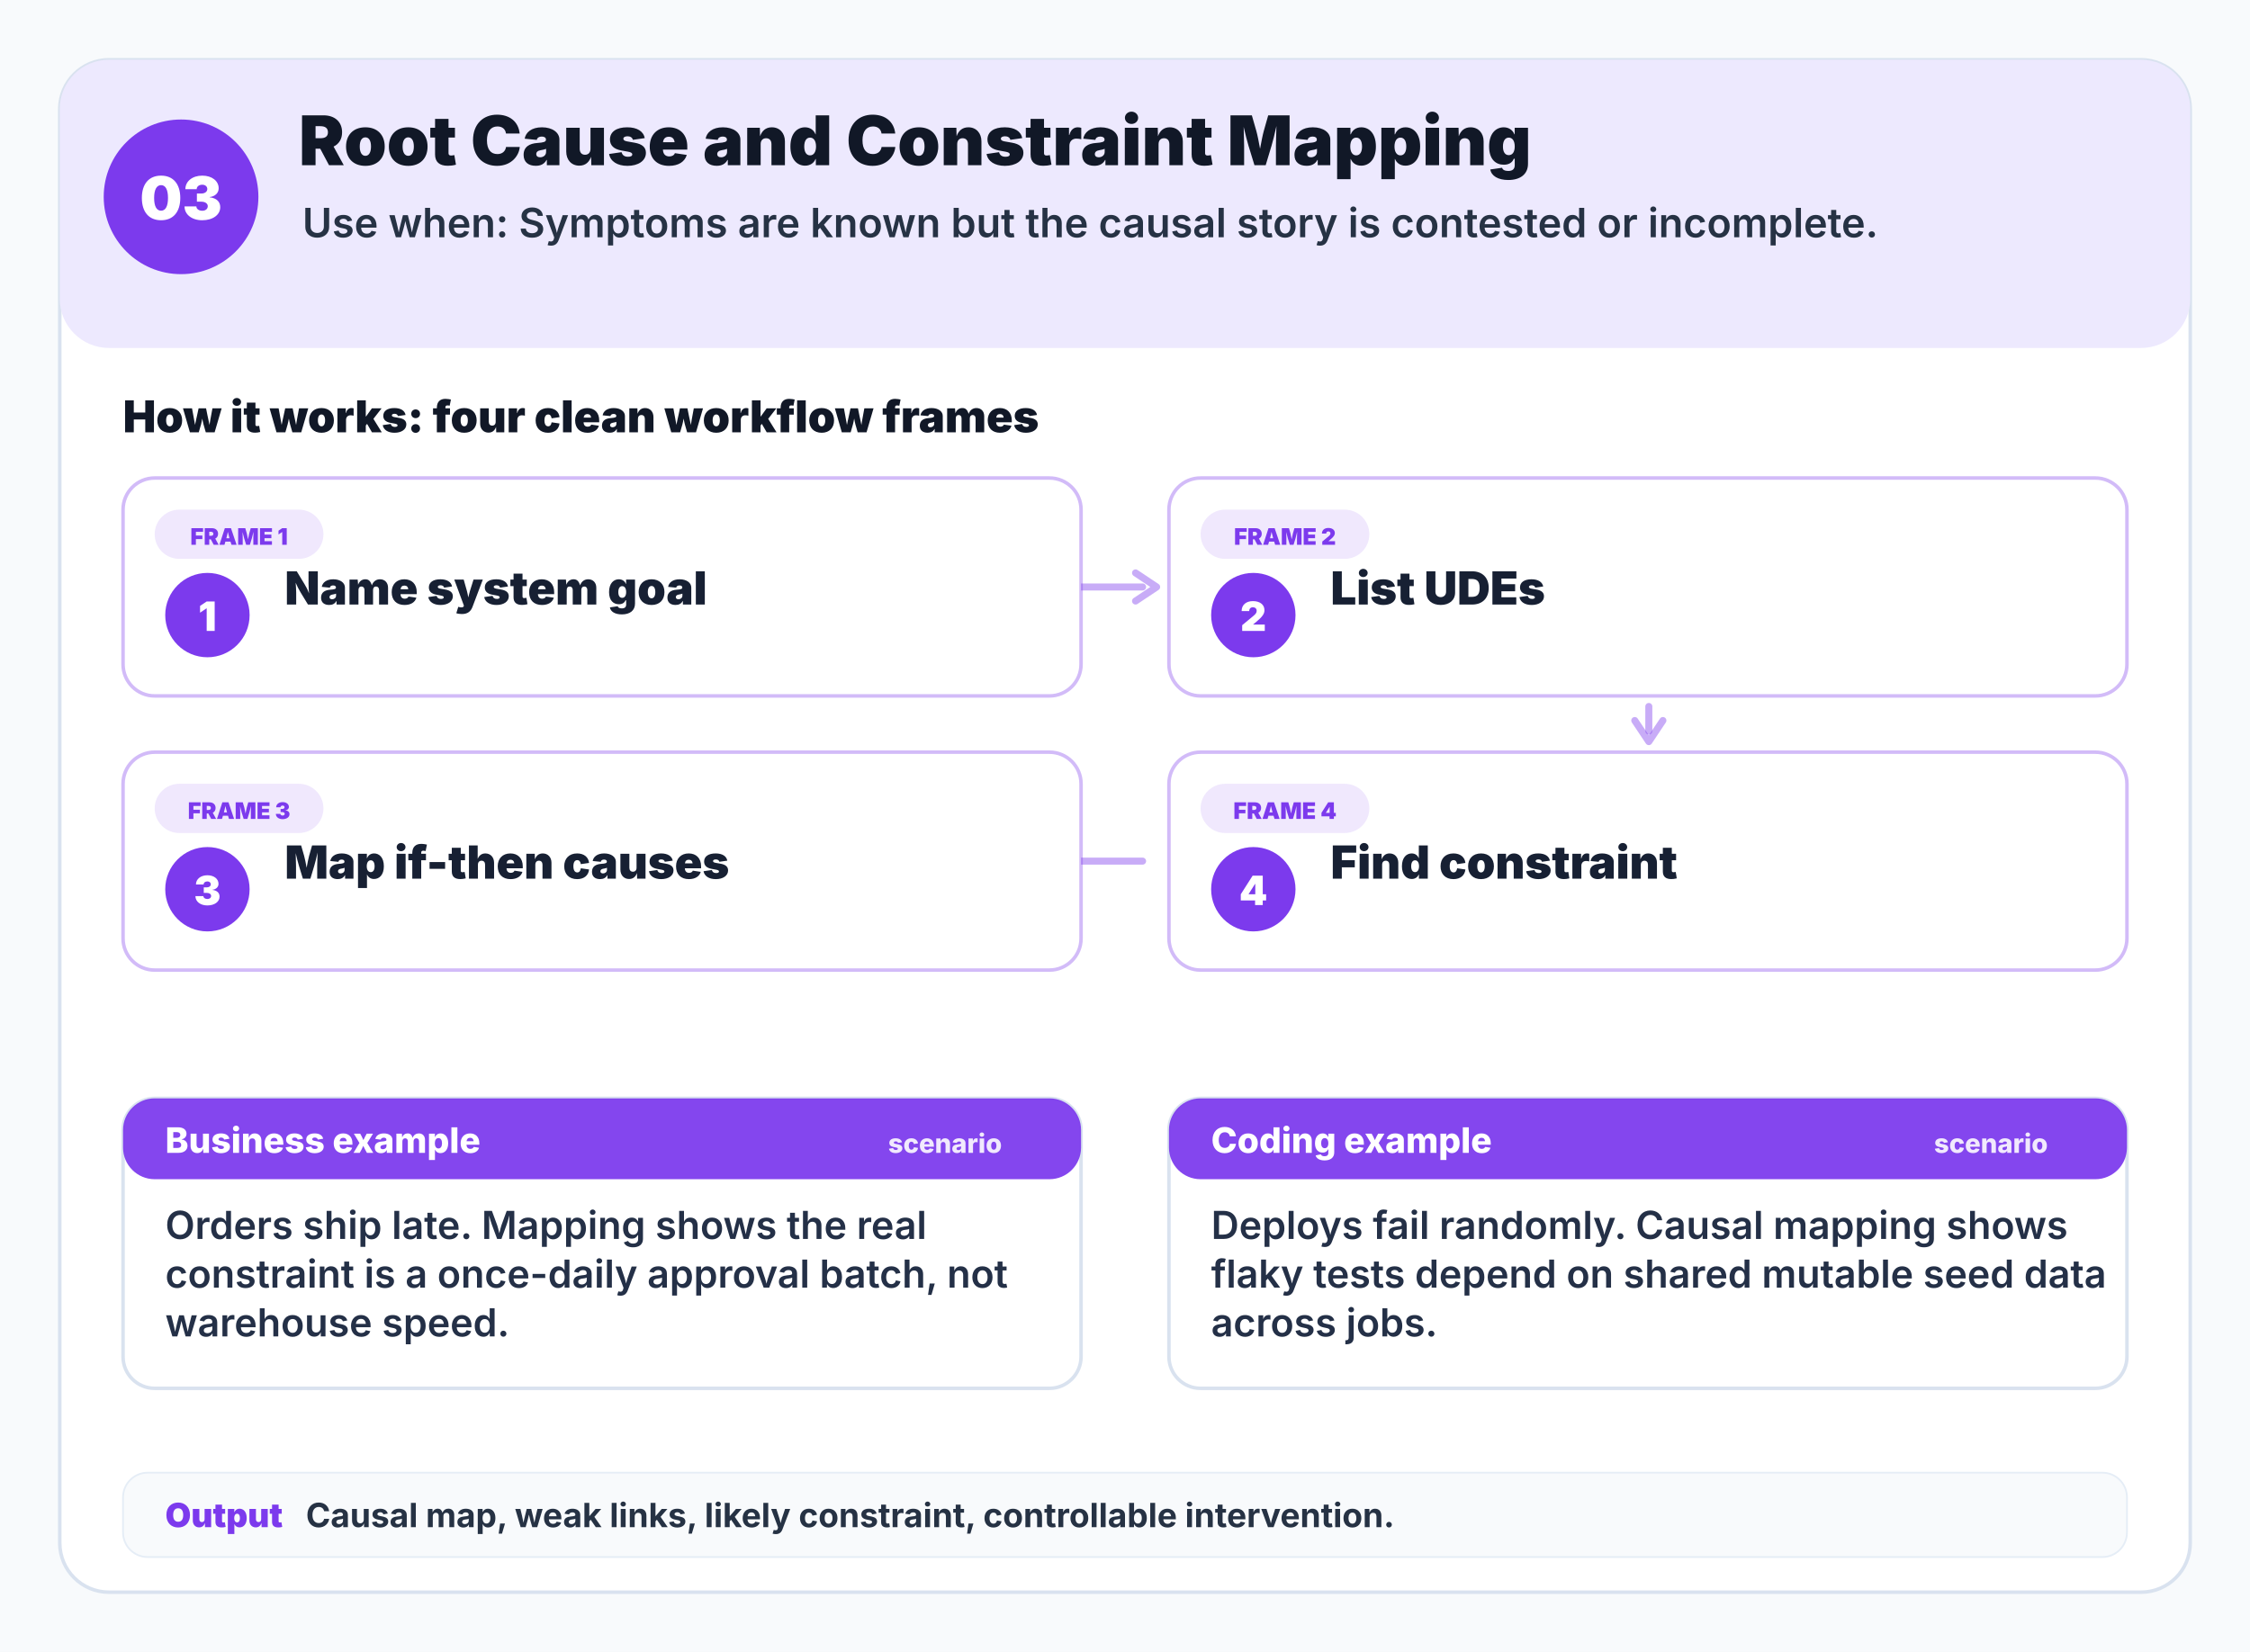
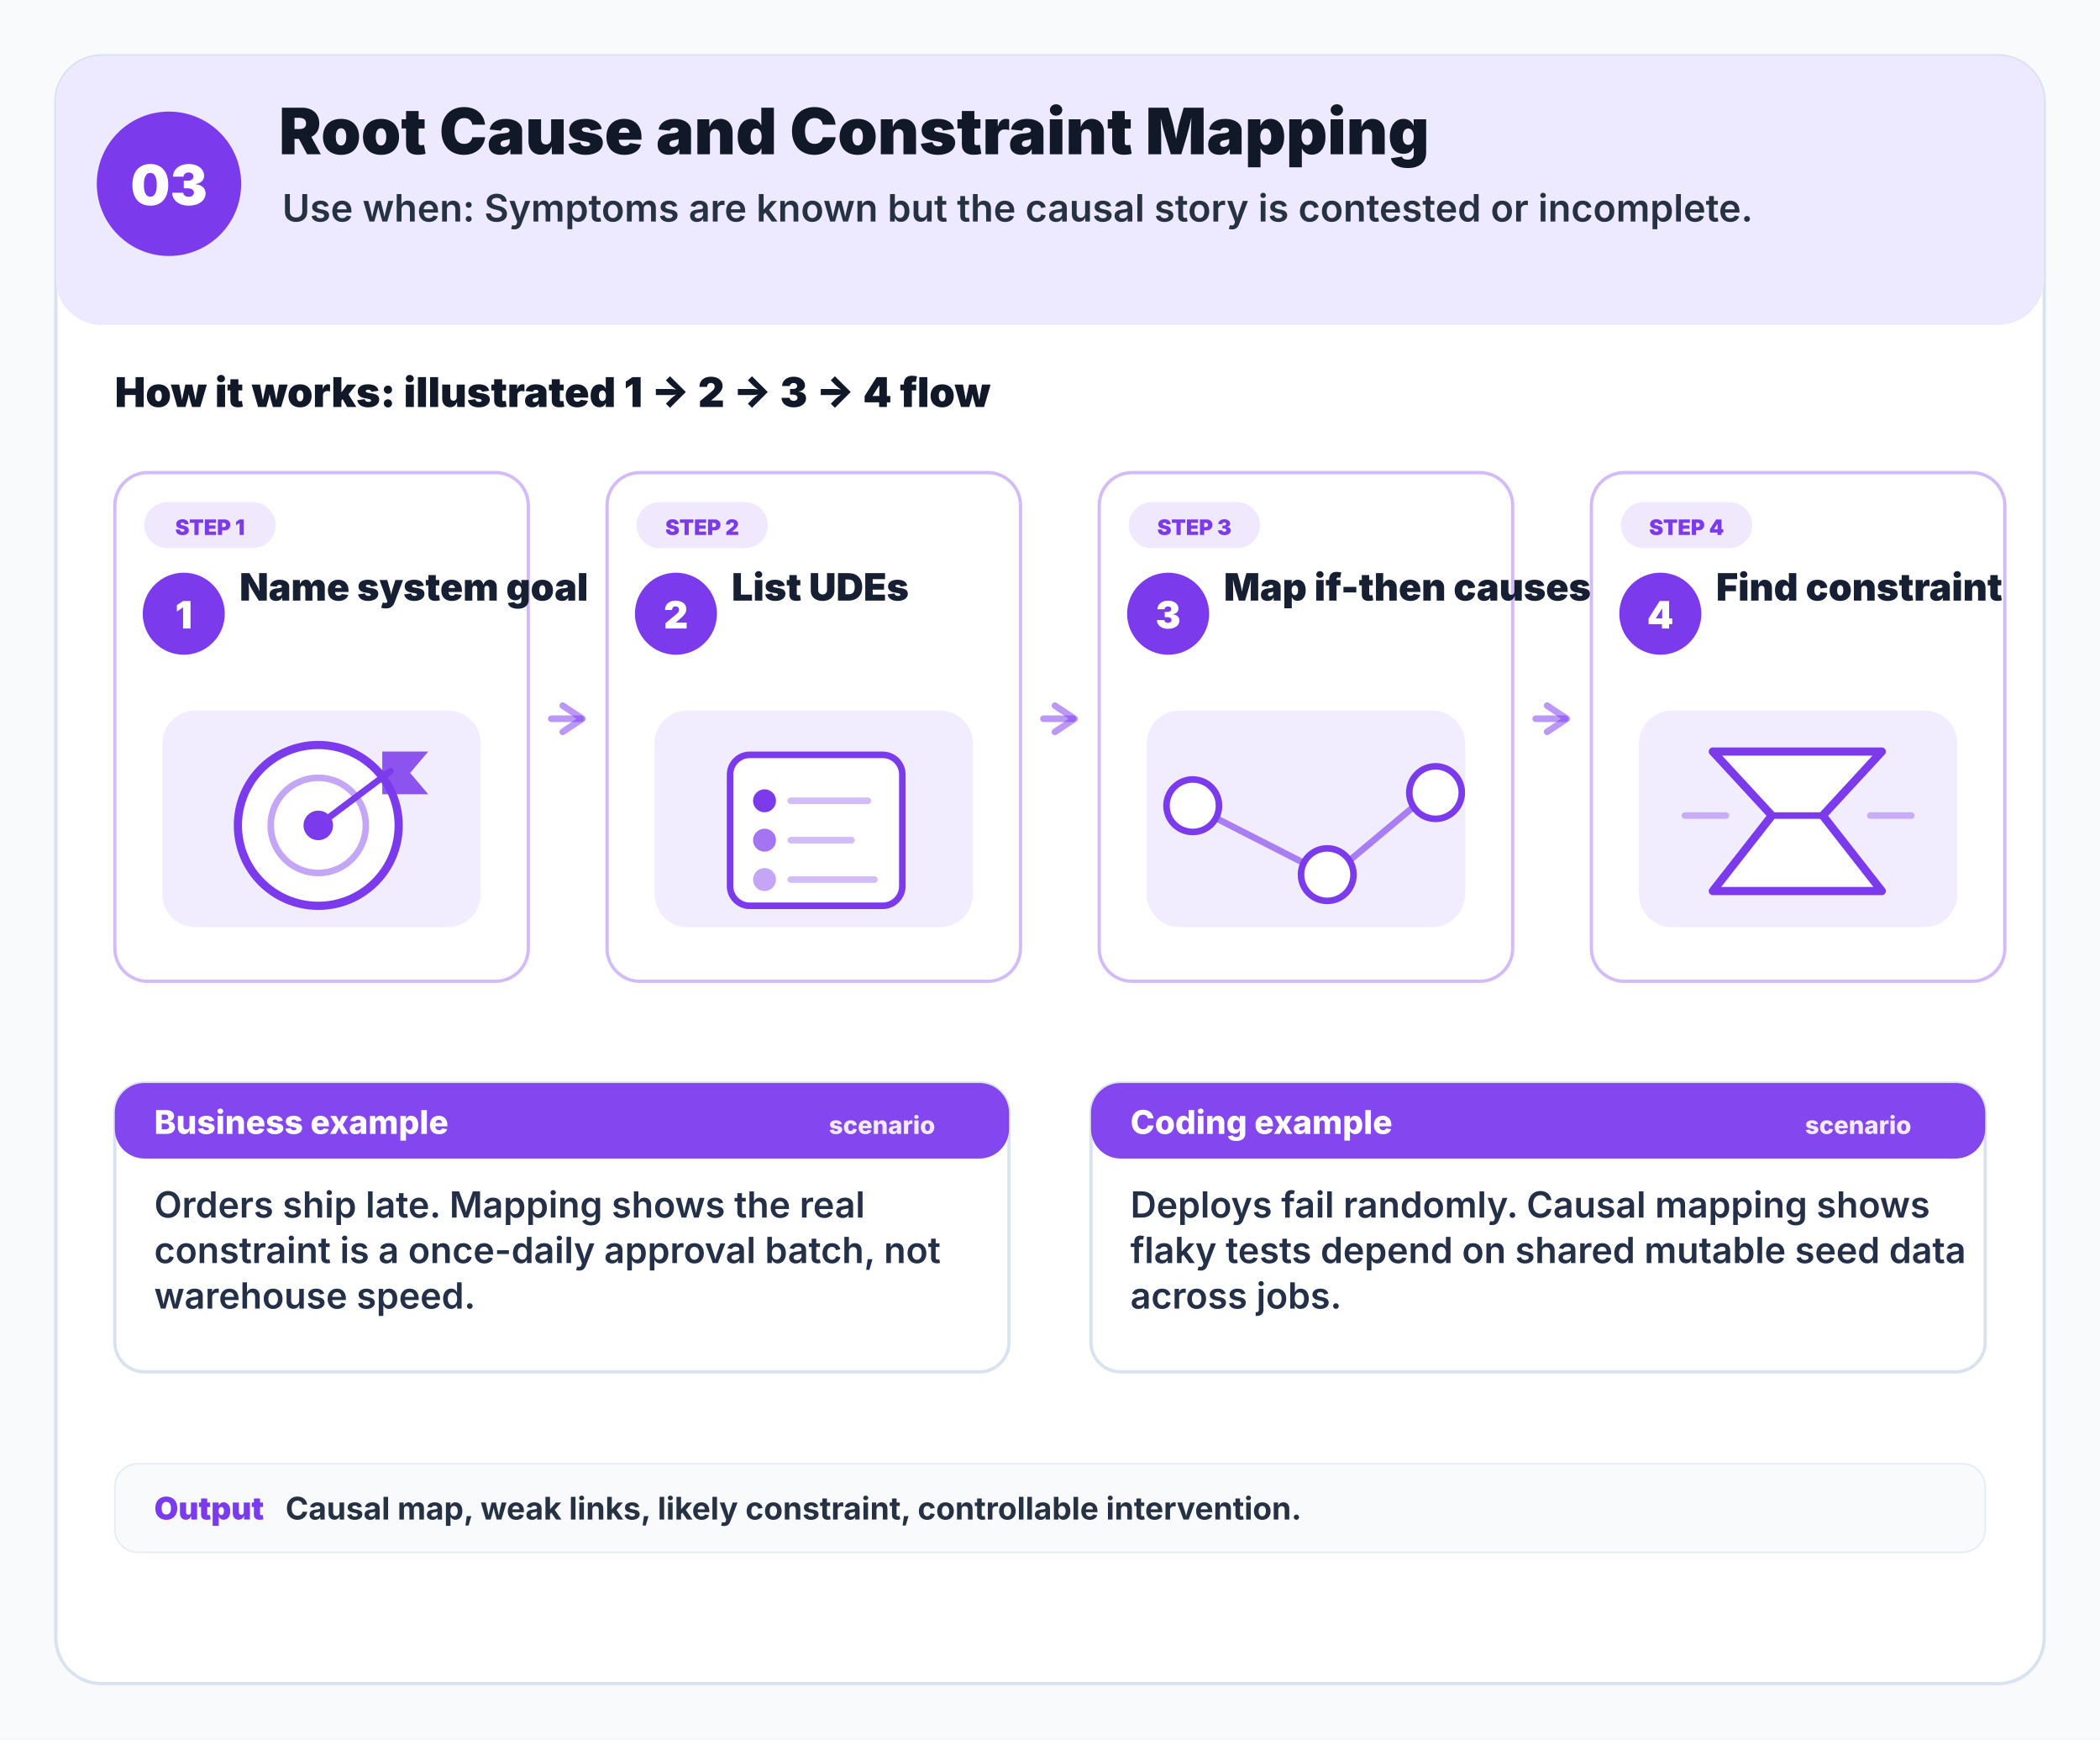
- <svg xmlns="http://www.w3.org/2000/svg" width="1280" height="940" viewBox="0 0 1280 940" role="img" aria-labelledby="title desc">
+ <svg xmlns="http://www.w3.org/2000/svg" width="1280" height="1060" viewBox="0 0 1280 1060" role="img" aria-labelledby="title desc">
  <style>
-     .frame-card .frame-bg { transition: stroke-width 160ms ease, filter 160ms ease, transform 160ms ease; }
+     .frame-card .frame-bg { transition: stroke-width 160ms ease, filter 160ms ease; }
    .frame-card:hover .frame-bg { stroke-width: 4; filter: url(#softShadow); }
    @media (prefers-reduced-motion: reduce) {
      .frame-card .frame-bg { transition: none; }
    }
  </style>
  <defs>
    <filter id="softShadow" x="-8%" y="-18%" width="116%" height="140%">
      <feDropShadow dx="0" dy="8" stdDeviation="8" flood-color="#0f172a" flood-opacity="0.13" />
    </filter>
  </defs>
-   <rect width="1280" height="940" fill="#f8fafc" />
-   <rect x="34" y="34" width="1212" height="872" rx="28" fill="#ffffff" stroke="#d9e2ef" stroke-width="2" />
+   <rect width="1280" height="1060" fill="#f8fafc" />
+   <rect x="34" y="34" width="1212" height="992" rx="28" fill="#ffffff" stroke="#d9e2ef" stroke-width="2" />
  <rect x="34" y="34" width="1212" height="164" rx="28" fill="#ede9fe" />
  <circle cx="103" cy="112" r="44" fill="#7c3aed" />
  <text x="103" y="125" text-anchor="middle" font-size="34" font-weight="900" fill="#ffffff" font-family="Inter, ui-sans-serif, system-ui">03</text>
  <text x="170" y="94" font-size="39" font-weight="900" fill="#111827" font-family="Inter, ui-sans-serif, system-ui">Root Cause and Constraint Mapping</text>
-   <text x="172" y="135" font-size="23" font-weight="560" fill="#263244" font-family="Inter, ui-sans-serif, system-ui, -apple-system, BlinkMacSystemFont, Segoe UI, Arial, sans-serif">
+   <text x="172" y="135" text-anchor="start" font-size="23" font-weight="560" fill="#263244" font-family="Inter, ui-sans-serif, system-ui, -apple-system, BlinkMacSystemFont, Segoe UI, Arial, sans-serif">
    <tspan x="172" dy="0">Use when: Symptoms are known but the causal story is contested or incomplete.</tspan>
  </text>
-   <text x="70" y="246" font-size="25" font-weight="900" fill="#111827" font-family="Inter, ui-sans-serif, system-ui">How it works: four clean workflow frames</text>
-   <path d="M 604 334 H 650" stroke="#7c3aed" stroke-width="4" stroke-linecap="round" opacity="0.42" />
-   <path d="M 646 326 L 658 334 L 646 342" fill="none" stroke="#7c3aed" stroke-width="4" stroke-linecap="round" stroke-linejoin="round" opacity="0.42" />
-   <path d="M 938 402 V 416" stroke="#7c3aed" stroke-width="4" stroke-linecap="round" opacity="0.42" />
-   <path d="M 930 410 L 938 422 L 946 410" fill="none" stroke="#7c3aed" stroke-width="4" stroke-linecap="round" stroke-linejoin="round" opacity="0.42" />
-   <path d="M 650 490 H 604" stroke="#7c3aed" stroke-width="4" stroke-linecap="round" opacity="0.42" />
-   <path d="M 610 482 L 598 490 L 610 498" fill="none" stroke="#7c3aed" stroke-width="4" stroke-linecap="round" stroke-linejoin="round" opacity="0.42" />
+   <text x="70" y="248" font-size="25" font-weight="900" fill="#111827" font-family="Inter, ui-sans-serif, system-ui">How it works: illustrated 1 -&gt; 2 -&gt; 3 -&gt; 4 flow</text>
  <g class="frame-card">
-     <rect class="frame-bg" x="70" y="272" width="545" height="124" rx="18" fill="#ffffff" stroke="#7c3aed" stroke-opacity="0.34" stroke-width="2" />
-     <rect x="88" y="290" width="96" height="28" rx="14" fill="#7c3aed" opacity="0.12" />
-     <text x="136" y="310" text-anchor="middle" font-size="13" font-weight="900" fill="#7c3aed" letter-spacing="0" font-family="Inter, ui-sans-serif, system-ui">FRAME 1</text>
-     <circle cx="118" cy="350" r="24" fill="#7c3aed" />
-     <text x="118" y="359" text-anchor="middle" font-size="23" font-weight="900" fill="#ffffff" font-family="Inter, ui-sans-serif, system-ui">1</text>
-     <text x="162" y="344" font-size="26" font-weight="850" fill="#172033" font-family="Inter, ui-sans-serif, system-ui, -apple-system, BlinkMacSystemFont, Segoe UI, Arial, sans-serif">
-       <tspan x="162" dy="0">Name system goal</tspan>
+     <rect class="frame-bg" x="70" y="288" width="252" height="310" rx="20" fill="#ffffff" stroke="#7c3aed" stroke-opacity="0.34" stroke-width="2" />
+     <rect x="88" y="306" width="80" height="28" rx="14" fill="#7c3aed" opacity="0.12" />
+     <text x="128" y="326" text-anchor="middle" font-size="13" font-weight="900" fill="#7c3aed" letter-spacing="0" font-family="Inter, ui-sans-serif, system-ui">STEP 1</text>
+     <circle cx="112" cy="374" r="25" fill="#7c3aed" />
+     <text x="112" y="383" text-anchor="middle" font-size="23" font-weight="900" fill="#ffffff" font-family="Inter, ui-sans-serif, system-ui">1</text>
+     <text x="146" y="366" text-anchor="start" font-size="23" font-weight="850" fill="#172033" font-family="Inter, ui-sans-serif, system-ui, -apple-system, BlinkMacSystemFont, Segoe UI, Arial, sans-serif">
+       <tspan x="146" dy="0">Name system goal</tspan>
    </text>
+     <g class="step-art">
+       <rect x="99" y="433" width="194" height="132" rx="20" fill="#ede9fe" opacity="0.8" />
+       <g transform="translate(99, 433)">
+         <circle cx="95" cy="70" r="49" fill="#ffffff" stroke="#7c3aed" stroke-width="5" />
+         <circle cx="95" cy="70" r="29" fill="none" stroke="#7c3aed" stroke-width="4" opacity="0.45" />
+         <circle cx="95" cy="70" r="9" fill="#7c3aed" />
+         <path d="M 95 70 L 139 37" stroke="#7c3aed" stroke-width="4" stroke-linecap="round" stroke-linejoin="round" fill="none" />
+         <path d="M 134 25 H 162 L 151 38 L 162 51 H 134 Z" fill="#7c3aed" opacity="0.86" />
+       </g>
+     </g>
  </g>
  <g class="frame-card">
-     <rect class="frame-bg" x="665" y="272" width="545" height="124" rx="18" fill="#ffffff" stroke="#7c3aed" stroke-opacity="0.34" stroke-width="2" />
-     <rect x="683" y="290" width="96" height="28" rx="14" fill="#7c3aed" opacity="0.12" />
-     <text x="731" y="310" text-anchor="middle" font-size="13" font-weight="900" fill="#7c3aed" letter-spacing="0" font-family="Inter, ui-sans-serif, system-ui">FRAME 2</text>
-     <circle cx="713" cy="350" r="24" fill="#7c3aed" />
-     <text x="713" y="359" text-anchor="middle" font-size="23" font-weight="900" fill="#ffffff" font-family="Inter, ui-sans-serif, system-ui">2</text>
-     <text x="757" y="344" font-size="26" font-weight="850" fill="#172033" font-family="Inter, ui-sans-serif, system-ui, -apple-system, BlinkMacSystemFont, Segoe UI, Arial, sans-serif">
-       <tspan x="757" dy="0">List UDEs</tspan>
+     <rect class="frame-bg" x="370" y="288" width="252" height="310" rx="20" fill="#ffffff" stroke="#7c3aed" stroke-opacity="0.34" stroke-width="2" />
+     <rect x="388" y="306" width="80" height="28" rx="14" fill="#7c3aed" opacity="0.12" />
+     <text x="428" y="326" text-anchor="middle" font-size="13" font-weight="900" fill="#7c3aed" letter-spacing="0" font-family="Inter, ui-sans-serif, system-ui">STEP 2</text>
+     <circle cx="412" cy="374" r="25" fill="#7c3aed" />
+     <text x="412" y="383" text-anchor="middle" font-size="23" font-weight="900" fill="#ffffff" font-family="Inter, ui-sans-serif, system-ui">2</text>
+     <text x="446" y="366" text-anchor="start" font-size="23" font-weight="850" fill="#172033" font-family="Inter, ui-sans-serif, system-ui, -apple-system, BlinkMacSystemFont, Segoe UI, Arial, sans-serif">
+       <tspan x="446" dy="0">List UDEs</tspan>
    </text>
+     <g class="step-art">
+       <rect x="399" y="433" width="194" height="132" rx="20" fill="#ede9fe" opacity="0.8" />
+       <g transform="translate(399, 433)">
+         <rect x="46" y="27" width="105" height="92" rx="12" fill="#ffffff" stroke="#7c3aed" stroke-width="4" />
+         <circle cx="67" cy="55" r="7" fill="#7c3aed" />
+         <circle cx="67" cy="79" r="7" fill="#7c3aed" opacity="0.7" />
+         <circle cx="67" cy="103" r="7" fill="#7c3aed" opacity="0.45" />
+         <path d="M 83 55 H 130 M 83 79 H 120 M 83 103 H 134" stroke="#7c3aed" stroke-width="4" stroke-linecap="round" stroke-linejoin="round" fill="none" opacity="0.34" />
+       </g>
+     </g>
  </g>
  <g class="frame-card">
-     <rect class="frame-bg" x="70" y="428" width="545" height="124" rx="18" fill="#ffffff" stroke="#7c3aed" stroke-opacity="0.34" stroke-width="2" />
-     <rect x="88" y="446" width="96" height="28" rx="14" fill="#7c3aed" opacity="0.12" />
-     <text x="136" y="466" text-anchor="middle" font-size="13" font-weight="900" fill="#7c3aed" letter-spacing="0" font-family="Inter, ui-sans-serif, system-ui">FRAME 3</text>
-     <circle cx="118" cy="506" r="24" fill="#7c3aed" />
-     <text x="118" y="515" text-anchor="middle" font-size="23" font-weight="900" fill="#ffffff" font-family="Inter, ui-sans-serif, system-ui">3</text>
-     <text x="162" y="500" font-size="26" font-weight="850" fill="#172033" font-family="Inter, ui-sans-serif, system-ui, -apple-system, BlinkMacSystemFont, Segoe UI, Arial, sans-serif">
-       <tspan x="162" dy="0">Map if-then causes</tspan>
+     <rect class="frame-bg" x="670" y="288" width="252" height="310" rx="20" fill="#ffffff" stroke="#7c3aed" stroke-opacity="0.34" stroke-width="2" />
+     <rect x="688" y="306" width="80" height="28" rx="14" fill="#7c3aed" opacity="0.12" />
+     <text x="728" y="326" text-anchor="middle" font-size="13" font-weight="900" fill="#7c3aed" letter-spacing="0" font-family="Inter, ui-sans-serif, system-ui">STEP 3</text>
+     <circle cx="712" cy="374" r="25" fill="#7c3aed" />
+     <text x="712" y="383" text-anchor="middle" font-size="23" font-weight="900" fill="#ffffff" font-family="Inter, ui-sans-serif, system-ui">3</text>
+     <text x="746" y="366" text-anchor="start" font-size="23" font-weight="850" fill="#172033" font-family="Inter, ui-sans-serif, system-ui, -apple-system, BlinkMacSystemFont, Segoe UI, Arial, sans-serif">
+       <tspan x="746" dy="0">Map if-then causes</tspan>
    </text>
+     <g class="step-art">
+       <rect x="699" y="433" width="194" height="132" rx="20" fill="#ede9fe" opacity="0.8" />
+       <g transform="translate(699, 433)">
+         <circle cx="28" cy="58" r="16" fill="#ffffff" stroke="#7c3aed" stroke-width="4" />
+         <circle cx="110" cy="100" r="16" fill="#ffffff" stroke="#7c3aed" stroke-width="4" />
+         <circle cx="176" cy="50" r="16" fill="#ffffff" stroke="#7c3aed" stroke-width="4" />
+         <path d="M 43 66 L 94 92" stroke="#7c3aed" stroke-width="4" stroke-linecap="round" stroke-linejoin="round" fill="none" opacity="0.62" />
+         <path d="M 124 91 L 161 60" stroke="#7c3aed" stroke-width="4" stroke-linecap="round" stroke-linejoin="round" fill="none" opacity="0.62" />
+       </g>
+     </g>
  </g>
  <g class="frame-card">
-     <rect class="frame-bg" x="665" y="428" width="545" height="124" rx="18" fill="#ffffff" stroke="#7c3aed" stroke-opacity="0.34" stroke-width="2" />
-     <rect x="683" y="446" width="96" height="28" rx="14" fill="#7c3aed" opacity="0.12" />
-     <text x="731" y="466" text-anchor="middle" font-size="13" font-weight="900" fill="#7c3aed" letter-spacing="0" font-family="Inter, ui-sans-serif, system-ui">FRAME 4</text>
-     <circle cx="713" cy="506" r="24" fill="#7c3aed" />
-     <text x="713" y="515" text-anchor="middle" font-size="23" font-weight="900" fill="#ffffff" font-family="Inter, ui-sans-serif, system-ui">4</text>
-     <text x="757" y="500" font-size="26" font-weight="850" fill="#172033" font-family="Inter, ui-sans-serif, system-ui, -apple-system, BlinkMacSystemFont, Segoe UI, Arial, sans-serif">
-       <tspan x="757" dy="0">Find constraint</tspan>
+     <rect class="frame-bg" x="970" y="288" width="252" height="310" rx="20" fill="#ffffff" stroke="#7c3aed" stroke-opacity="0.34" stroke-width="2" />
+     <rect x="988" y="306" width="80" height="28" rx="14" fill="#7c3aed" opacity="0.12" />
+     <text x="1028" y="326" text-anchor="middle" font-size="13" font-weight="900" fill="#7c3aed" letter-spacing="0" font-family="Inter, ui-sans-serif, system-ui">STEP 4</text>
+     <circle cx="1012" cy="374" r="25" fill="#7c3aed" />
+     <text x="1012" y="383" text-anchor="middle" font-size="23" font-weight="900" fill="#ffffff" font-family="Inter, ui-sans-serif, system-ui">4</text>
+     <text x="1046" y="366" text-anchor="start" font-size="23" font-weight="850" fill="#172033" font-family="Inter, ui-sans-serif, system-ui, -apple-system, BlinkMacSystemFont, Segoe UI, Arial, sans-serif">
+       <tspan x="1046" dy="0">Find constraint</tspan>
    </text>
+     <g class="step-art">
+       <rect x="999" y="433" width="194" height="132" rx="20" fill="#ede9fe" opacity="0.8" />
+       <g transform="translate(999, 433)">
+         <path d="M 45 25 H 148 L 112 64 L 148 110 H 45 L 81 64 Z" fill="#ffffff" stroke="#7c3aed" stroke-width="5" stroke-linejoin="round" />
+         <path d="M 80 64 H 112" stroke="#7c3aed" stroke-width="4" stroke-linecap="round" stroke-linejoin="round" fill="none" />
+         <path d="M 28 64 H 53 M 141 64 H 166" stroke="#7c3aed" stroke-width="4" stroke-linecap="round" stroke-linejoin="round" fill="none" opacity="0.36" />
+       </g>
+     </g>
  </g>
-   <rect x="70" y="625" width="545" height="165" rx="18" fill="#ffffff" stroke="#d9e2ef" stroke-width="2" />
-   <rect x="70" y="625" width="545" height="46" rx="18" fill="#7c3aed" opacity="0.94" />
-   <text x="94" y="656" font-size="20" font-weight="800" fill="#ffffff" font-family="Inter, ui-sans-serif, system-ui">Business example</text>
-   <text x="570" y="656" text-anchor="end" font-size="15" font-weight="800" fill="#ffffff" opacity="0.88" font-family="Inter, ui-sans-serif, system-ui">scenario</text>
-   <text x="94" y="705" font-size="22" font-weight="560" fill="#243047" font-family="Inter, ui-sans-serif, system-ui, -apple-system, BlinkMacSystemFont, Segoe UI, Arial, sans-serif">
+   <path d="M 336 438 H 354" stroke="#7c3aed" stroke-width="4" stroke-linecap="round" opacity="0.52" />
+   <path d="M 343 430 L 355 438 L 343 446" fill="none" stroke="#7c3aed" stroke-width="4" stroke-linecap="round" stroke-linejoin="round" opacity="0.52" />
+   <path d="M 636 438 H 654" stroke="#7c3aed" stroke-width="4" stroke-linecap="round" opacity="0.52" />
+   <path d="M 643 430 L 655 438 L 643 446" fill="none" stroke="#7c3aed" stroke-width="4" stroke-linecap="round" stroke-linejoin="round" opacity="0.52" />
+   <path d="M 936 438 H 954" stroke="#7c3aed" stroke-width="4" stroke-linecap="round" opacity="0.52" />
+   <path d="M 943 430 L 955 438 L 943 446" fill="none" stroke="#7c3aed" stroke-width="4" stroke-linecap="round" stroke-linejoin="round" opacity="0.52" />
+   <rect x="70" y="660" width="545" height="176" rx="18" fill="#ffffff" stroke="#d9e2ef" stroke-width="2" />
+   <rect x="70" y="660" width="545" height="46" rx="18" fill="#7c3aed" opacity="0.94" />
+   <text x="94" y="691" font-size="20" font-weight="800" fill="#ffffff" font-family="Inter, ui-sans-serif, system-ui">Business example</text>
+   <text x="570" y="691" text-anchor="end" font-size="15" font-weight="800" fill="#ffffff" opacity="0.88" font-family="Inter, ui-sans-serif, system-ui">scenario</text>
+   <text x="94" y="742" text-anchor="start" font-size="22" font-weight="560" fill="#243047" font-family="Inter, ui-sans-serif, system-ui, -apple-system, BlinkMacSystemFont, Segoe UI, Arial, sans-serif">
    <tspan x="94" dy="0">Orders ship late. Mapping shows the real</tspan>
    <tspan x="94" dy="27.72">constraint is a once-daily approval batch, not</tspan>
    <tspan x="94" dy="27.72">warehouse speed.</tspan>
  </text>
-   <rect x="665" y="625" width="545" height="165" rx="18" fill="#ffffff" stroke="#d9e2ef" stroke-width="2" />
-   <rect x="665" y="625" width="545" height="46" rx="18" fill="#7c3aed" opacity="0.94" />
-   <text x="689" y="656" font-size="20" font-weight="800" fill="#ffffff" font-family="Inter, ui-sans-serif, system-ui">Coding example</text>
-   <text x="1165" y="656" text-anchor="end" font-size="15" font-weight="800" fill="#ffffff" opacity="0.88" font-family="Inter, ui-sans-serif, system-ui">scenario</text>
-   <text x="689" y="705" font-size="22" font-weight="560" fill="#243047" font-family="Inter, ui-sans-serif, system-ui, -apple-system, BlinkMacSystemFont, Segoe UI, Arial, sans-serif">
+   <rect x="665" y="660" width="545" height="176" rx="18" fill="#ffffff" stroke="#d9e2ef" stroke-width="2" />
+   <rect x="665" y="660" width="545" height="46" rx="18" fill="#7c3aed" opacity="0.94" />
+   <text x="689" y="691" font-size="20" font-weight="800" fill="#ffffff" font-family="Inter, ui-sans-serif, system-ui">Coding example</text>
+   <text x="1165" y="691" text-anchor="end" font-size="15" font-weight="800" fill="#ffffff" opacity="0.88" font-family="Inter, ui-sans-serif, system-ui">scenario</text>
+   <text x="689" y="742" text-anchor="start" font-size="22" font-weight="560" fill="#243047" font-family="Inter, ui-sans-serif, system-ui, -apple-system, BlinkMacSystemFont, Segoe UI, Arial, sans-serif">
    <tspan x="689" dy="0">Deploys fail randomly. Causal mapping shows</tspan>
    <tspan x="689" dy="27.72">flaky tests depend on shared mutable seed data</tspan>
    <tspan x="689" dy="27.72">across jobs.</tspan>
  </text>
-   <rect x="70" y="838" width="1140" height="48" rx="14" fill="#f8fafc" stroke="#e5edf6" />
-   <text x="94" y="869" font-size="19" font-weight="900" fill="#7c3aed" font-family="Inter, ui-sans-serif, system-ui">Output</text>
-   <text x="174" y="869" font-size="19" font-weight="650" fill="#263244" font-family="Inter, ui-sans-serif, system-ui, -apple-system, BlinkMacSystemFont, Segoe UI, Arial, sans-serif">
+   <rect x="70" y="892" width="1140" height="54" rx="14" fill="#f8fafc" stroke="#e5edf6" />
+   <text x="94" y="926" font-size="19" font-weight="900" fill="#7c3aed" font-family="Inter, ui-sans-serif, system-ui">Output</text>
+   <text x="174" y="926" text-anchor="start" font-size="19" font-weight="650" fill="#263244" font-family="Inter, ui-sans-serif, system-ui, -apple-system, BlinkMacSystemFont, Segoe UI, Arial, sans-serif">
    <tspan x="174" dy="0">Causal map, weak links, likely constraint, controllable intervention.</tspan>
  </text>
</svg>
